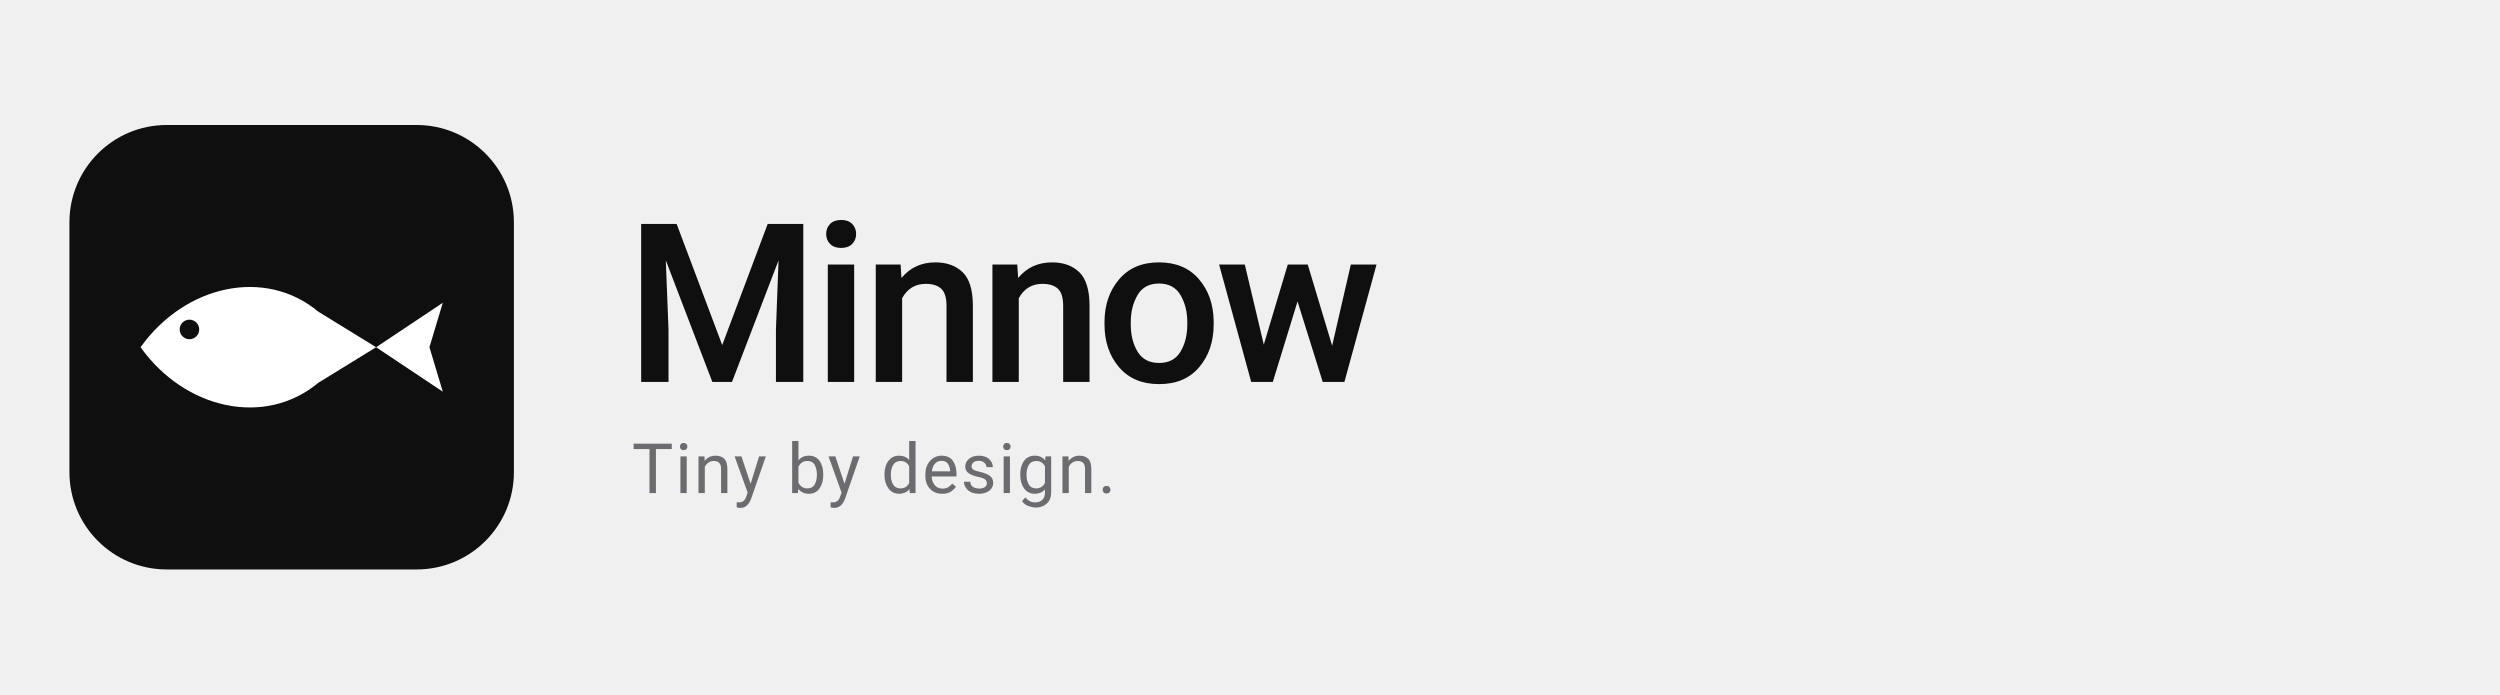
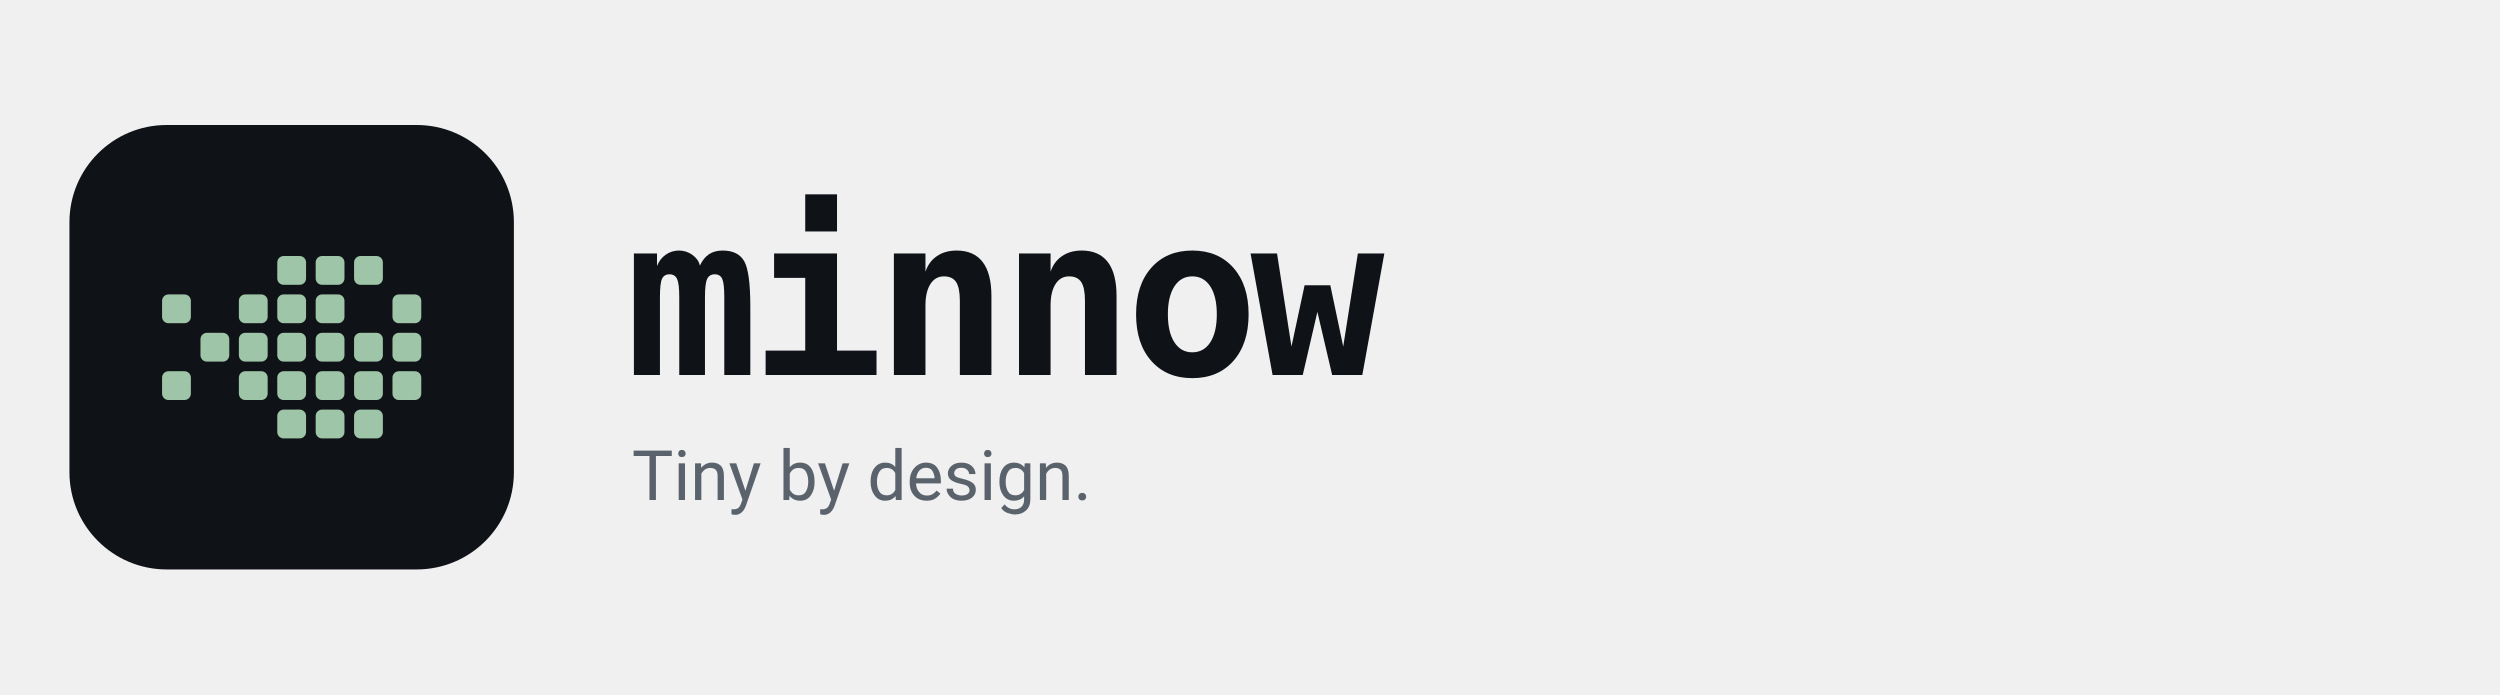
<svg xmlns="http://www.w3.org/2000/svg" viewBox="0 0 720 200" width="720" height="200">
-   <rect x="20" y="36" width="128" height="128" rx="28" fill="#0f0f10" />
-   <g transform="translate(20, 36) scale(1.28)">
-     <path d="M 16 50 C 26 36, 44 32, 56 42 L 69 50 L 56 58 C 44 68, 26 64, 16 50 Z" fill="#ffffff" />
-     <path d="M 69 50 L 84 40 L 81 50 L 84 60 Z" fill="#ffffff" />
-     <circle cx="27" cy="46" r="2.2" fill="#0f0f10" />
-   </g>
-   <text x="180" y="110" font-family="-apple-system, BlinkMacSystemFont, 'Segoe UI', Roboto, sans-serif" font-size="64" font-weight="500" fill="#0f0f10" letter-spacing="-2">Minnow</text>
-   <text x="182" y="142" font-family="-apple-system, BlinkMacSystemFont, 'Segoe UI', Roboto, sans-serif" font-size="20" font-weight="400" fill="#6b6b70" letter-spacing="0.5">Tiny by design.</text>
+   <rect x="20" y="36" width="128" height="128" rx="28" fill="#0f1216" />
+   <path transform="translate(37.92 53.92) scale(0.9216)" d="M47.5 21.5h5a2 2 0 0 1 2 2v5a2 2 0 0 1 -2 2h-5a2 2 0 0 1 -2 -2v-5a2 2 0 0 1 2 -2zM59.5 21.5h5a2 2 0 0 1 2 2v5a2 2 0 0 1 -2 2h-5a2 2 0 0 1 -2 -2v-5a2 2 0 0 1 2 -2zM71.5 21.5h5a2 2 0 0 1 2 2v5a2 2 0 0 1 -2 2h-5a2 2 0 0 1 -2 -2v-5a2 2 0 0 1 2 -2zM11.5 33.5h5a2 2 0 0 1 2 2v5a2 2 0 0 1 -2 2h-5a2 2 0 0 1 -2 -2v-5a2 2 0 0 1 2 -2zM35.5 33.5h5a2 2 0 0 1 2 2v5a2 2 0 0 1 -2 2h-5a2 2 0 0 1 -2 -2v-5a2 2 0 0 1 2 -2zM47.5 33.5h5a2 2 0 0 1 2 2v5a2 2 0 0 1 -2 2h-5a2 2 0 0 1 -2 -2v-5a2 2 0 0 1 2 -2zM59.5 33.5h5a2 2 0 0 1 2 2v5a2 2 0 0 1 -2 2h-5a2 2 0 0 1 -2 -2v-5a2 2 0 0 1 2 -2zM83.5 33.5h5a2 2 0 0 1 2 2v5a2 2 0 0 1 -2 2h-5a2 2 0 0 1 -2 -2v-5a2 2 0 0 1 2 -2zM23.5 45.5h5a2 2 0 0 1 2 2v5a2 2 0 0 1 -2 2h-5a2 2 0 0 1 -2 -2v-5a2 2 0 0 1 2 -2zM35.5 45.5h5a2 2 0 0 1 2 2v5a2 2 0 0 1 -2 2h-5a2 2 0 0 1 -2 -2v-5a2 2 0 0 1 2 -2zM47.5 45.5h5a2 2 0 0 1 2 2v5a2 2 0 0 1 -2 2h-5a2 2 0 0 1 -2 -2v-5a2 2 0 0 1 2 -2zM59.5 45.5h5a2 2 0 0 1 2 2v5a2 2 0 0 1 -2 2h-5a2 2 0 0 1 -2 -2v-5a2 2 0 0 1 2 -2zM71.5 45.5h5a2 2 0 0 1 2 2v5a2 2 0 0 1 -2 2h-5a2 2 0 0 1 -2 -2v-5a2 2 0 0 1 2 -2zM83.5 45.5h5a2 2 0 0 1 2 2v5a2 2 0 0 1 -2 2h-5a2 2 0 0 1 -2 -2v-5a2 2 0 0 1 2 -2zM11.5 57.5h5a2 2 0 0 1 2 2v5a2 2 0 0 1 -2 2h-5a2 2 0 0 1 -2 -2v-5a2 2 0 0 1 2 -2zM35.5 57.5h5a2 2 0 0 1 2 2v5a2 2 0 0 1 -2 2h-5a2 2 0 0 1 -2 -2v-5a2 2 0 0 1 2 -2zM47.5 57.5h5a2 2 0 0 1 2 2v5a2 2 0 0 1 -2 2h-5a2 2 0 0 1 -2 -2v-5a2 2 0 0 1 2 -2zM59.5 57.5h5a2 2 0 0 1 2 2v5a2 2 0 0 1 -2 2h-5a2 2 0 0 1 -2 -2v-5a2 2 0 0 1 2 -2zM71.5 57.5h5a2 2 0 0 1 2 2v5a2 2 0 0 1 -2 2h-5a2 2 0 0 1 -2 -2v-5a2 2 0 0 1 2 -2zM83.5 57.5h5a2 2 0 0 1 2 2v5a2 2 0 0 1 -2 2h-5a2 2 0 0 1 -2 -2v-5a2 2 0 0 1 2 -2zM47.5 69.5h5a2 2 0 0 1 2 2v5a2 2 0 0 1 -2 2h-5a2 2 0 0 1 -2 -2v-5a2 2 0 0 1 2 -2zM59.5 69.5h5a2 2 0 0 1 2 2v5a2 2 0 0 1 -2 2h-5a2 2 0 0 1 -2 -2v-5a2 2 0 0 1 2 -2zM71.5 69.5h5a2 2 0 0 1 2 2v5a2 2 0 0 1 -2 2h-5a2 2 0 0 1 -2 -2v-5a2 2 0 0 1 2 -2z" fill="#9ec5a7" />
+   <text x="180" y="108" font-family="'Geist Mono', ui-monospace, 'SF Mono', Menlo, Consolas, monospace" font-size="64" font-weight="600" letter-spacing="-2.5" fill="#0f1216">minnow</text>
+   <text x="182" y="144" font-family="Geist, system-ui, -apple-system, 'Segoe UI', Roboto, sans-serif" font-size="20" font-weight="400" fill="#5a626c">Tiny by design.</text>
</svg>
